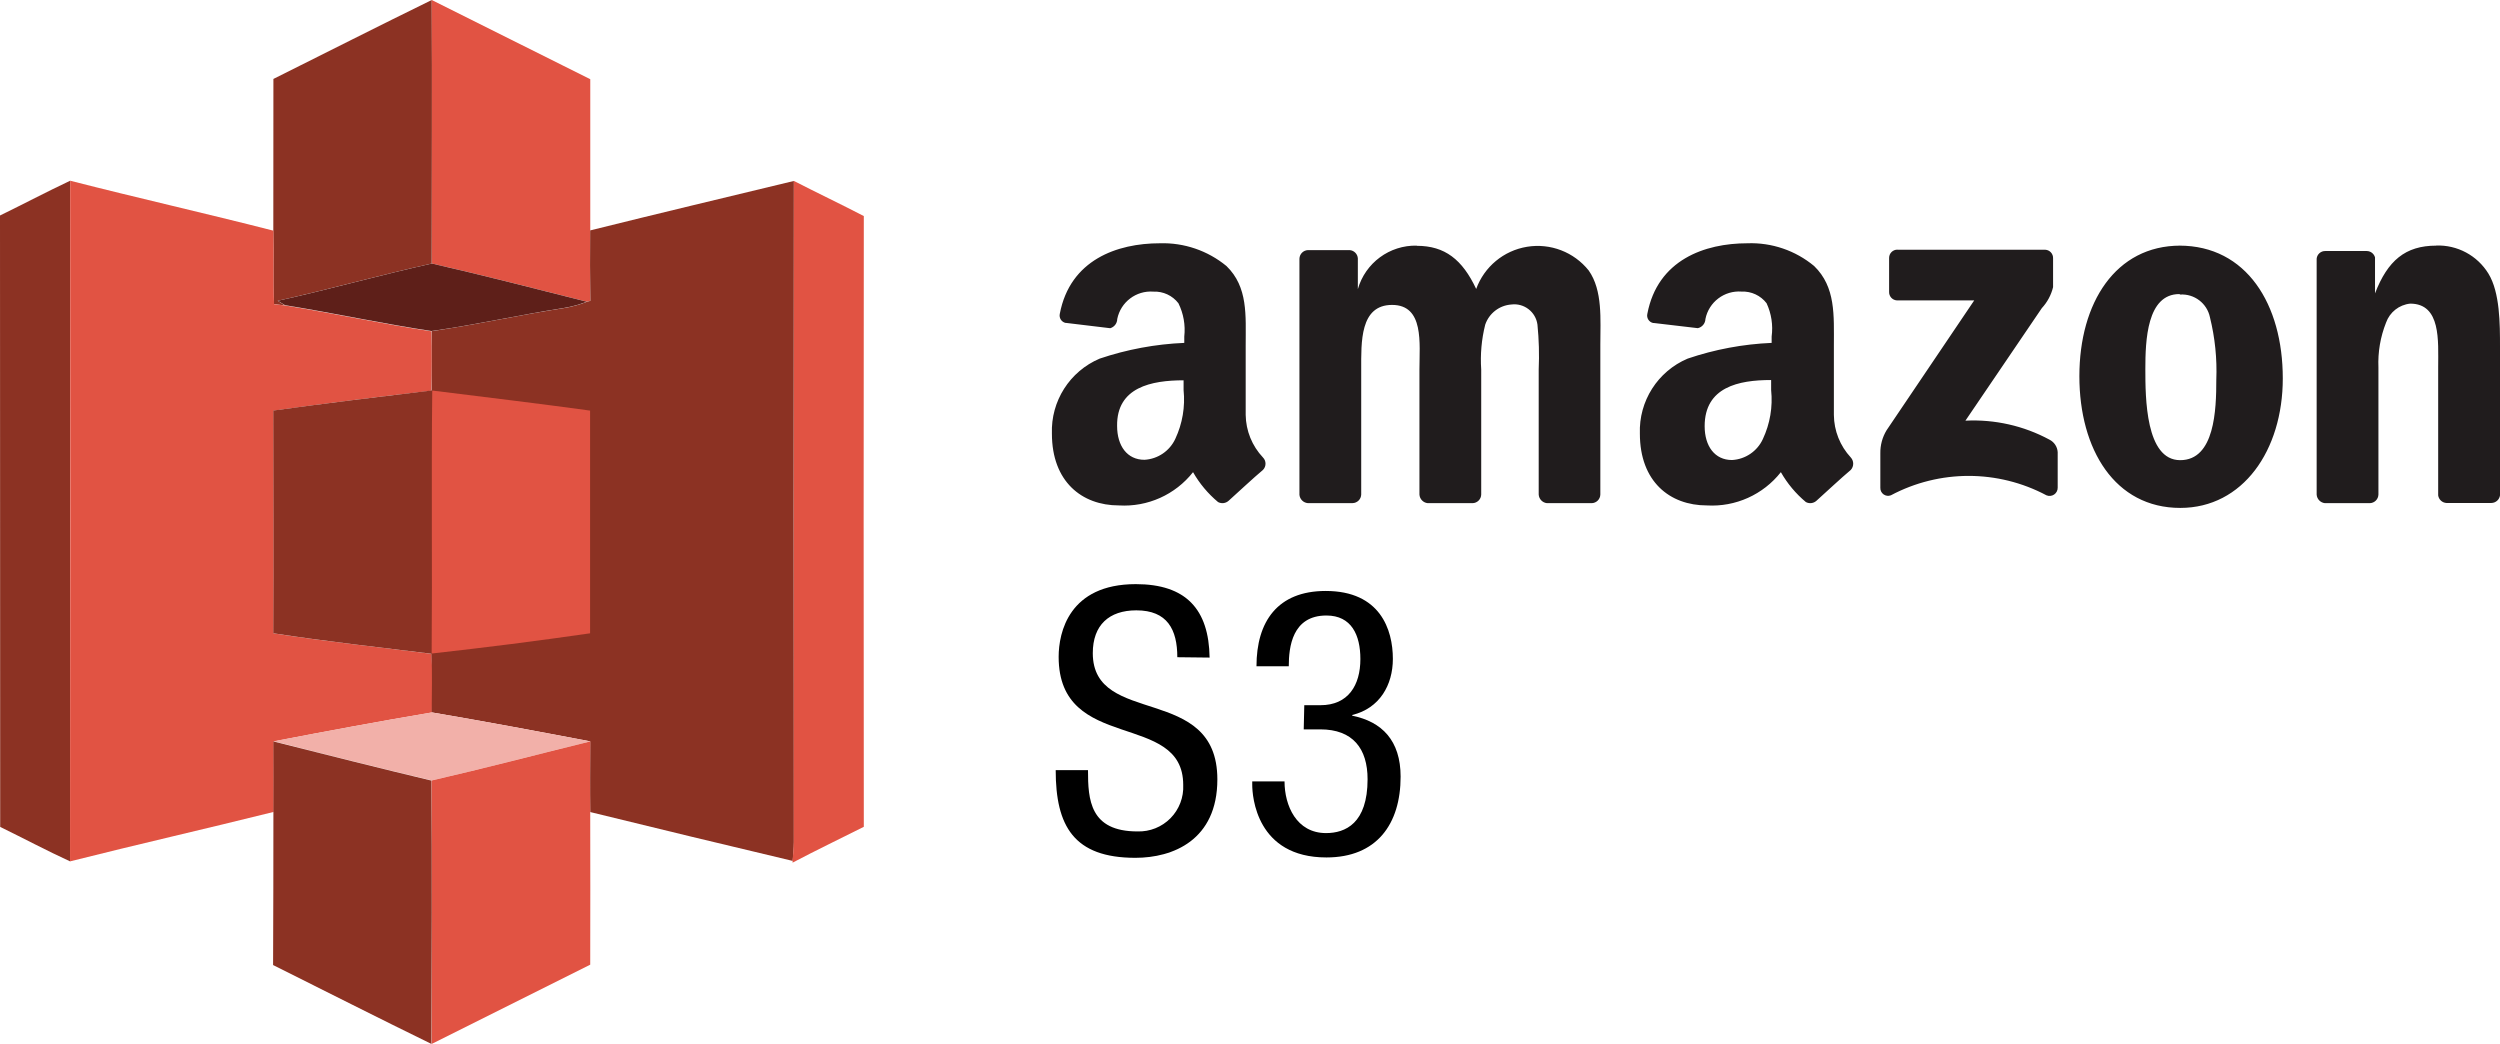
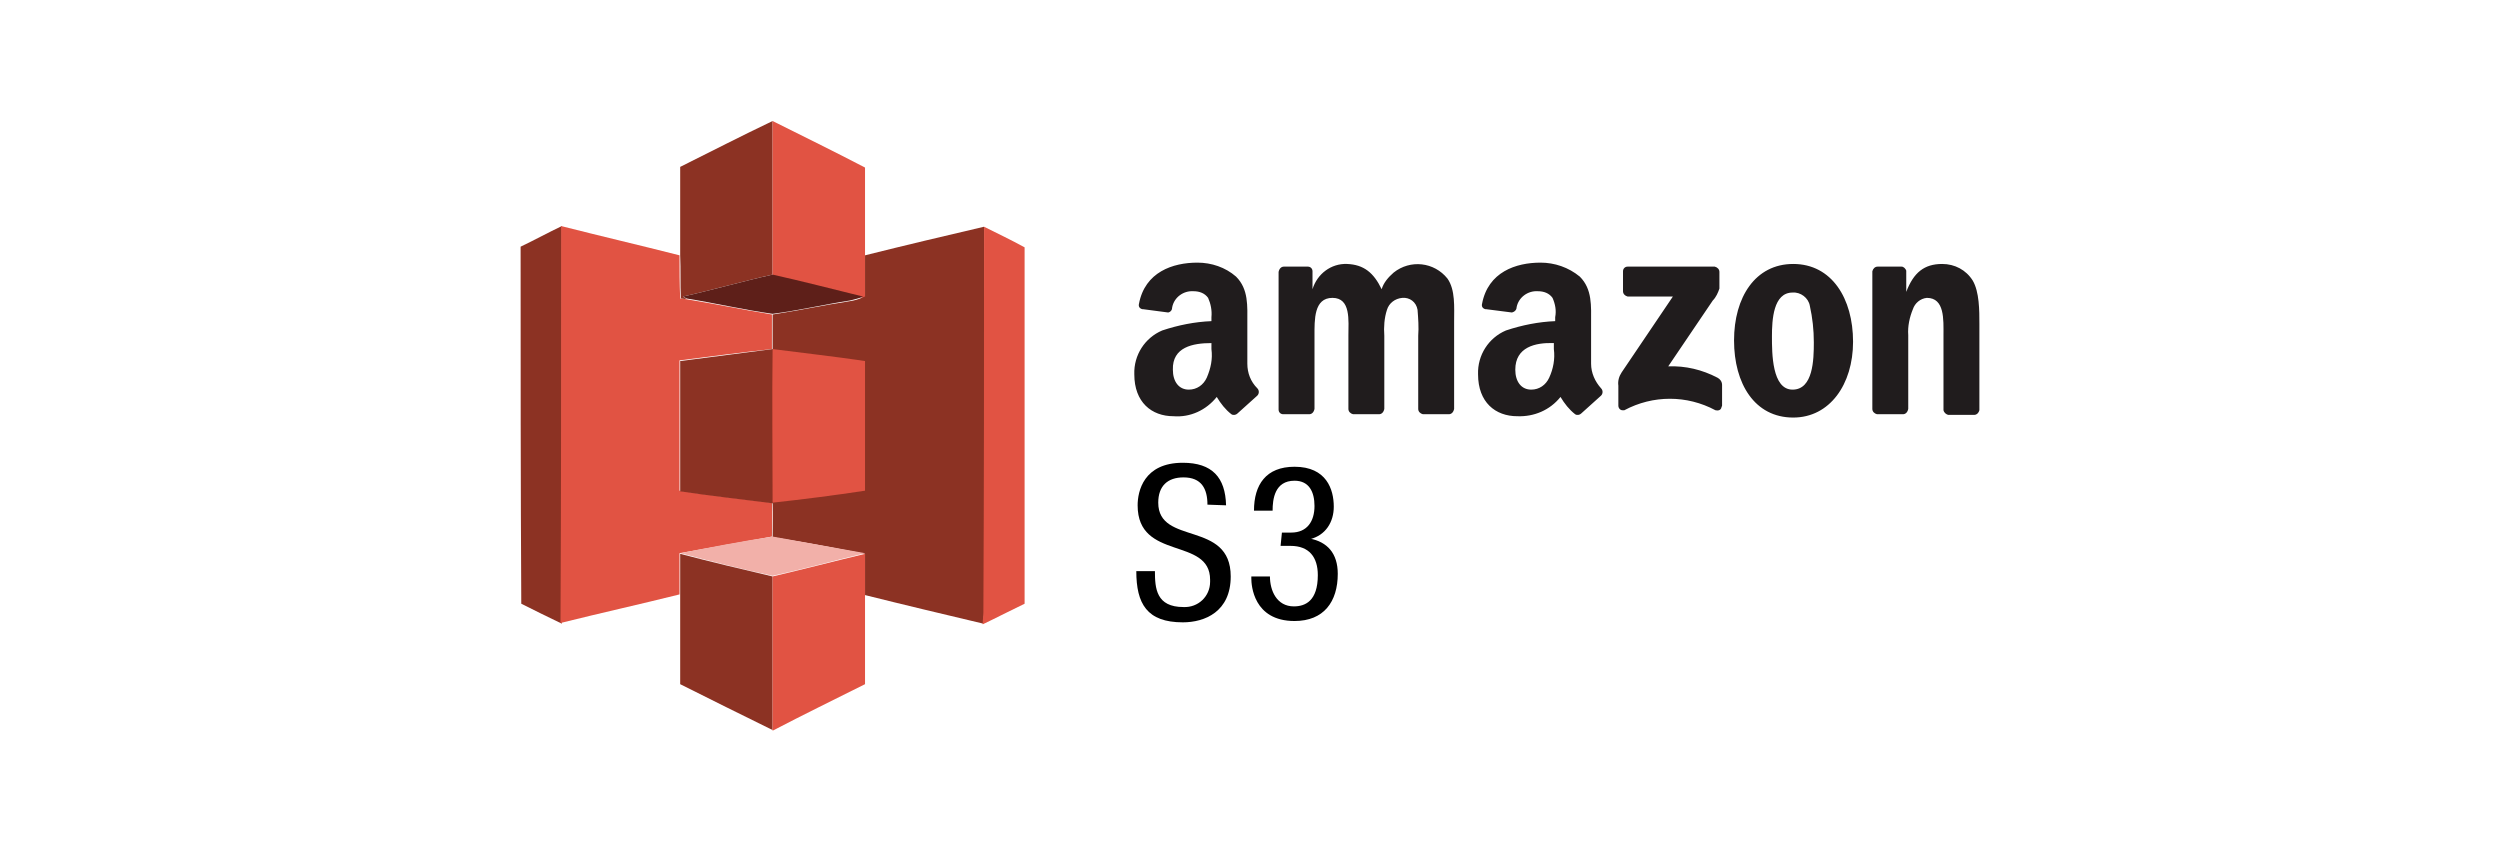
- <svg xmlns="http://www.w3.org/2000/svg" viewBox="0 0 541.87 226.28" id="svg39" width="541.87" height="226.28">
-   <defs id="defs4">
-     <style id="style2">.cls-1{fill:#8c3223}.cls-2{fill:#e15343}.cls-3{fill:#5e1f19}.cls-4{fill:#f2b0a9}.cls-5{fill:#201c1d}</style>
-   </defs>
-   <g id="Layer_2" data-name="Layer 2">
-     <g id="Layer_1-2" data-name="Layer 1">
+ <svg xmlns="http://www.w3.org/2000/svg" version="1.1" id="Layer_1" x="0px" y="0px" viewBox="0 0 376 128" style="enable-background:new 0 0 376 128;" xml:space="preserve">
+   <style type="text/css">
+ 	.st0{fill:#8C3223;}
+ 	.st1{fill:#E15343;}
+ 	.st2{fill:#5E1F19;}
+ 	.st3{fill:#F2B0A9;}
+ 	.st4{fill:#201C1D;}
+ </style>
+   <g id="XMLID_77_">
+     <g id="Layer_1-2">
      <g id="S3">
-         <path d="M255.18 142.45c0-6-2.16-10.16-8.88-10.16-5.92 0-9.44 3.2-9.44 9.28 0 16.08 27 6.48 27 27.36 0 13.2-9.68 17-17.76 17-13.36 0-17.28-6.88-17.28-19h7c0 6.4.4 13.28 10.72 13.28a9.62 9.62 0 0 0 9.92-10.08c0-16.16-27-6.8-27-27.76 0-5.28 2.24-15.76 16.72-15.76 10.88 0 15.84 5.44 16 15.92z" id="path8" />
-         <path d="M282.7 152.85h3.52c6 0 8.64-4.32 8.64-10 0-5.2-1.92-9.44-7.36-9.44-7.44 0-8.16 6.88-8.16 11h-7c0-9.68 4.56-16.32 15-16.32 11.84 0 14.56 8.4 14.56 14.72 0 5.68-2.88 10.72-8.8 12.16v.16c6.4 1.28 10.48 5.36 10.48 13.2 0 10.32-5.2 17.52-16.08 17.52-15.2 0-16.08-13.28-16.08-15.76v-.72h7c0 5.2 2.56 11.2 9 11.2 4.16 0 9-2.08 9-11.68 0-6.64-3.2-10.8-10.24-10.8h-3.6z" id="path10" />
+         <path id="path8" d="M181.6,75.9c0-2.4-0.9-4.1-3.6-4.1c-2.4,0-3.8,1.3-3.8,3.8c0,6.5,10.9,2.6,10.9,11.1c0,5.3-3.9,6.9-7.2,6.9     c-5.4,0-7-2.8-7-7.7h2.8c0,2.6,0.2,5.4,4.3,5.4c2.2,0.1,4-1.6,4-3.8c0-0.1,0-0.2,0-0.3c0-6.5-10.9-2.8-10.9-11.2     c0-2.1,0.9-6.4,6.8-6.4c4.4,0,6.4,2.2,6.5,6.4L181.6,75.9z" />
+         <path id="path10" d="M192.8,80.1h1.4c2.4,0,3.5-1.7,3.5-4c0-2.1-0.8-3.8-3-3.8c-3,0-3.3,2.8-3.3,4.5h-2.8c0-3.9,1.8-6.6,6.1-6.6     c4.8,0,5.9,3.4,5.9,6c0,2.3-1.2,4.3-3.6,4.9V81c2.6,0.5,4.2,2.2,4.2,5.3c0,4.2-2.1,7.1-6.5,7.1c-6.2,0-6.5-5.4-6.5-6.4v-0.3h2.8     c0,2.1,1,4.5,3.6,4.5c1.7,0,3.6-0.8,3.6-4.7c0-2.7-1.3-4.4-4.1-4.4h-1.5L192.8,80.1z" />
      </g>
-       <g id="S3-2" data-name="S3">
-         <path class="cls-1" d="M59.26 17.11C70.7 11.4 82.1 5.62 93.58 0c.1 19 0 38.08 0 57.12-11.18 2.48-22.22 5.6-33.4 8.07l1.54 1-2.34-.27c-.26-5.31 0-10.63-.14-15.94 0-10.98.02-21.93.02-32.87z" id="path13" fill="#8c3223" />
-         <path class="cls-2" d="M93.58 0q17.17 8.6 34.36 17.17v32.77c-.06 5.08 0 10.17 0 15.25l-.74.2c-11.17-2.81-22.33-5.7-33.56-8.27-.07-19.04.04-38.12-.06-57.12z" id="path15" fill="#e15343" />
-         <path class="cls-1" d="M0 46.71c5.08-2.48 10.09-5.12 15.21-7.54q-.06 73.77 0 147.54c-5.12-2.35-10.09-5-15.17-7.48Q0 113 0 46.71z" id="path17" fill="#8c3223" />
-         <path class="cls-2" d="M15.21 39.17c14.65 3.75 29.4 7.08 44.06 10.83.1 5.31-.12 10.63.14 15.94l2.34.27c10.62 1.72 21.13 4 31.76 5.61.12 4.29.1 8.57 0 12.86C82.13 86 70.7 87.39 59.29 89c0 16.09.06 32.19 0 48.28 11.38 1.77 22.84 3 34.26 4.44.23 4.23.08 8.47.07 12.71-11.46 1.93-22.88 4.08-34.29 6.26v15.29c-14.74 3.67-29.47 7.02-44.15 10.72q.08-73.76.03-147.53z" id="path19" fill="#e15343" />
-         <path class="cls-1" d="M127.92 49.94c14.7-3.65 29.43-7.17 44.15-10.72q-.08 71.65 0 143.3c0 1.36-.14 2.72-.26 4.08-14.64-3.47-29.25-7-43.88-10.59-.06-5.1 0-10.21 0-15.32-11.43-2.18-22.88-4.33-34.36-6.28 0-4.24.16-8.48-.07-12.71-11.42-1.41-22.88-2.67-34.26-4.44.11-16.09 0-32.19 0-48.28C70.7 87.39 82.13 86 93.56 84.63c.05-4.29.07-8.57 0-12.86 9.61-1.37 19.11-3.52 28.72-5a24 24 0 0 0 4.94-1.36l.74-.2c-.07-5.11-.1-10.21-.04-15.27z" id="path21" fill="#8c3223" />
-         <path class="cls-2" d="M172.08 39.22c5 2.57 10.12 5 15.15 7.61q-.07 66.19 0 132.38c-5.14 2.59-10.34 5.08-15.44 7.77v-.37c.12-1.36.22-2.72.26-4.08q.01-71.66.03-143.31z" id="path23" fill="#e15343" />
-         <path class="cls-3" d="M60.21 65.19c11.19-2.47 22.22-5.59 33.4-8.07 11.23 2.57 22.39 5.46 33.56 8.27a24 24 0 0 1-4.94 1.36c-9.6 1.5-19.1 3.65-28.72 5-10.64-1.6-21.15-3.89-31.76-5.61-.51-.29-1.03-.61-1.54-.95z" id="path25" fill="#5e1f19" />
-         <path class="cls-2" d="M93.69 84.65c11.4 1.42 22.82 2.78 34.21 4.35v48.27c-11.42 1.66-22.88 3.1-34.34 4.38.16-19.01-.09-38.01.13-57z" id="path27" fill="#e15343" />
-         <path class="cls-4" d="M59.29 160.67c11.4-2.18 22.83-4.33 34.29-6.26 11.47 1.95 22.92 4.1 34.36 6.28-11.45 2.82-22.87 5.83-34.37 8.47-11.46-2.73-22.87-5.61-34.28-8.49z" id="path29" fill="#f2b0a9" />
-         <path class="cls-1" d="M59.26 176c.05-5.1 0-10.19 0-15.29 11.41 2.87 22.83 5.76 34.27 8.49.12 19 .05 38.06 0 57.08-11.49-5.61-22.89-11.4-34.34-17.11q.07-16.61.07-33.17z" id="path31" fill="#8c3223" />
-         <path class="cls-2" d="M93.56 169.17c11.5-2.64 22.92-5.65 34.37-8.47-.05 5.1-.07 10.21 0 15.32.05 11 0 22 0 33.07q-17.18 8.57-34.34 17.17c.02-19.04.09-38.07-.03-57.09z" id="path33" fill="#e15343" />
+       <g id="S3-2">
+         <path id="path13" class="st0" d="M102.3,25.1c4.6-2.3,9.3-4.7,13.9-6.9c0,7.7,0,15.4,0,23.1c-4.5,1-9,2.3-13.5,3.3l0.6,0.4     l-0.9-0.1c-0.1-2.2,0-4.3-0.1-6.5C102.3,34,102.3,29.5,102.3,25.1z" />
+         <path id="path15" class="st1" d="M116.2,18.2c4.6,2.3,9.3,4.6,13.9,7v13.3c0,2.1,0,4.1,0,6.2l-0.3,0.1c-4.5-1.1-9-2.3-13.6-3.3     C116.2,33.6,116.2,25.9,116.2,18.2z" />
+         <path id="path17" class="st0" d="M78.3,37.1c2.1-1,4.1-2.1,6.2-3.1c0,19.9,0,39.8,0,59.8c-2.1-1-4.1-2-6.1-3     C78.3,72.9,78.3,55,78.3,37.1z" />
+         <path id="path19" class="st1" d="M84.4,34c5.9,1.5,11.9,2.9,17.8,4.4c0,2.2,0,4.3,0.1,6.5l0.9,0.1c4.3,0.7,8.6,1.6,12.9,2.3     c0,1.7,0,3.5,0,5.2c-4.6,0.5-9.2,1.1-13.9,1.7c0,6.5,0,13,0,19.6c4.6,0.7,9.3,1.2,13.9,1.8c0.1,1.7,0,3.4,0,5.1     c-4.6,0.8-9.3,1.7-13.9,2.5v6.2c-6,1.5-11.9,2.8-17.9,4.3C84.4,73.9,84.4,54,84.4,34z" />
+         <path id="path21" class="st0" d="M130.1,38.4c6-1.5,11.9-2.9,17.9-4.3c0,19.3,0,38.7,0,58c0,0.6-0.1,1.1-0.1,1.7     c-5.9-1.4-11.8-2.8-17.8-4.3c0-2.1,0-4.1,0-6.2c-4.6-0.9-9.3-1.8-13.9-2.5c0-1.7,0.1-3.4,0-5.1c-4.6-0.6-9.3-1.1-13.9-1.8     c0-6.5,0-13,0-19.6c4.6-0.6,9.3-1.2,13.9-1.8c0-1.7,0-3.5,0-5.2c3.9-0.6,7.7-1.4,11.6-2c0.7-0.1,1.4-0.3,2-0.6l0.3-0.1     C130.1,42.5,130.1,40.5,130.1,38.4z" />
+         <path id="path23" class="st1" d="M148,34.1c2,1,4.1,2,6.1,3.1c0,17.9,0,35.7,0,53.6c-2.1,1-4.2,2.1-6.3,3.1v-0.1     c0-0.6,0.1-1.1,0.1-1.7C148,72.8,148,53.4,148,34.1L148,34.1z" />
+         <path id="path25" class="st2" d="M102.7,44.6c4.5-1,9-2.3,13.5-3.3c4.5,1,9.1,2.2,13.6,3.3c-0.6,0.3-1.3,0.4-2,0.6     c-3.9,0.6-7.7,1.5-11.6,2c-4.3-0.6-8.6-1.6-12.9-2.3C103.1,44.8,102.9,44.7,102.7,44.6z" />
+         <path id="path27" class="st1" d="M116.2,52.5c4.6,0.6,9.2,1.1,13.9,1.8v19.5c-4.6,0.7-9.3,1.3-13.9,1.8     C116.2,67.8,116.1,60.2,116.2,52.5z" />
+         <path id="path29" class="st3" d="M102.3,83.2c4.6-0.9,9.2-1.8,13.9-2.5c4.6,0.8,9.3,1.7,13.9,2.5c-4.6,1.1-9.3,2.4-13.9,3.4     C111.5,85.6,106.9,84.4,102.3,83.2z" />
+         <path id="path31" class="st0" d="M102.3,89.5c0-2.1,0-4.1,0-6.2c4.6,1.2,9.2,2.3,13.9,3.4c0,7.7,0,15.4,0,23.1     c-4.7-2.3-9.3-4.6-13.9-6.9C102.3,98.4,102.3,93.9,102.3,89.5L102.3,89.5z" />
+         <path id="path33" class="st1" d="M116.2,86.7c4.7-1.1,9.3-2.3,13.9-3.4c0,2.1,0,4.1,0,6.2c0,4.5,0,8.9,0,13.4     c-4.6,2.3-9.3,4.6-13.9,7C116.2,102.1,116.2,94.4,116.2,86.7z" />
      </g>
-       <path id="Amazon" class="cls-5" d="M251.39 52.73c-9.24 0-19.45 3.58-21.68 15.28A1.65 1.65 0 0 0 231 70h.16l9.48 1.14a2.11 2.11 0 0 0 1.52-2 7.42 7.42 0 0 1 7.84-5.93 6.48 6.48 0 0 1 5.42 2.52 13 13 0 0 1 1.27 7.21v1.38a66.06 66.06 0 0 0-18.34 3.41A17 17 0 0 0 228 94c0 10.38 6.48 15.55 14.52 15.55a19 19 0 0 0 16.07-7.21 23.82 23.82 0 0 0 5.42 6.48 2 2 0 0 0 2.28-.27c2-1.79 5.42-5 7.45-6.69a1.92 1.92 0 0 0 0-2.71 13.71 13.71 0 0 1-3.74-9.22V74.87c0-6.48.54-12.65-4.17-17.21a21.68 21.68 0 0 0-14.44-4.93zm127.35 0c-9.24 0-19.45 3.58-21.68 15.28a1.65 1.65 0 0 0 1.25 2h.16l9.53 1.12a2.11 2.11 0 0 0 1.65-2 7.42 7.42 0 0 1 7.83-5.93 6.48 6.48 0 0 1 5.42 2.52 13 13 0 0 1 1.1 7.22v1.38a65.22 65.22 0 0 0-18.21 3.41A17 17 0 0 0 355.44 94c0 10.38 6.48 15.55 14.52 15.55a19 19 0 0 0 16.04-7.21 23.71 23.71 0 0 0 5.42 6.48 2 2 0 0 0 2.28-.27c2-1.79 5.42-5 7.45-6.69a2 2 0 0 0 0-2.71 13.71 13.71 0 0 1-3.66-9.21V74.87c0-6.48.43-12.65-4.28-17.21a21.41 21.41 0 0 0-14.47-4.93zm-71.64.51a13 13 0 0 0-12.79 9.43V56a1.92 1.92 0 0 0-1.79-1.79h-9a1.92 1.92 0 0 0-1.87 1.87v51.18a2 2 0 0 0 1.79 1.79h9.73a1.92 1.92 0 0 0 1.87-1.87V80.09c0-5.93-.3-14 6.69-14s5.93 8.35 5.93 14v27.1a2 2 0 0 0 1.79 1.87h9.73a1.92 1.92 0 0 0 1.87-1.87v-27.1a31.11 31.11 0 0 1 .87-9.73 6.48 6.48 0 0 1 5.66-4.36 5.07 5.07 0 0 1 5.66 4.36 67.74 67.74 0 0 1 .27 9.73v27.1a2 2 0 0 0 1.79 1.87h9.7a1.92 1.92 0 0 0 1.87-1.87V74.7c0-5.42.54-11.73-2.52-16.07a14.17 14.17 0 0 0-24.39 4c-3-6.39-6.8-9.35-12.87-9.35zm165.47 0c-14 0-21.87 12.36-21.87 28.29s7.72 28.56 21.87 28.56c13.55 0 22.22-12.44 22.22-28.07 0-16.09-7.88-28.78-22.41-28.78zm55.49 0c-6.72 0-10.54 3.25-13.28 10.35v-7.8a1.87 1.87 0 0 0-1.78-1.38h-9a1.84 1.84 0 0 0-1.87 1.65v51.13a2 2 0 0 0 1.79 1.87h9.73a1.92 1.92 0 0 0 1.87-1.87V79.66a23.65 23.65 0 0 1 1.65-9.73 6.23 6.23 0 0 1 5.23-4.12c6.72 0 6.07 8.13 6.07 13.76v27.8a1.92 1.92 0 0 0 1.79 1.65H540a1.92 1.92 0 0 0 1.87-1.65V75.22c0-5 0-11.84-2.52-15.93A12.76 12.76 0 0 0 528 53.22zm-116.81.87a1.79 1.79 0 0 0-1.79 1.79v7.34a1.79 1.79 0 0 0 1.68 1.87h16.77l-19 28.15a9.32 9.32 0 0 0-1.35 5v7.45a1.68 1.68 0 0 0 2.28 1.65 35.9 35.9 0 0 1 33.73 0 1.76 1.76 0 0 0 2.43-1.66V98a3.25 3.25 0 0 0-1.79-2.71A34.68 34.68 0 0 0 426 91.18l16.56-24.39a10.24 10.24 0 0 0 2.44-4.55V56a1.79 1.79 0 0 0-1.68-1.87h-32zm61.29 9.73a6.2 6.2 0 0 1 6.46 4.93 48.37 48.37 0 0 1 1.38 13.55c0 6.48-.33 17.42-7.83 17.42S465 86.19 465 80c0-6.19.33-16.26 7.37-16.26zm-216 18.56v2.14a20.1 20.1 0 0 1-1.79 10.57 7.86 7.86 0 0 1-6.69 4.55c-3.74 0-5.93-3-5.93-7.34-.11-8.4 7.45-9.89 14.44-9.89zm127.35 0v2.14a20.08 20.08 0 0 1-1.79 10.62 7.83 7.83 0 0 1-6.69 4.55c-3.74 0-5.93-3-5.93-7.34 0-8.48 7.37-10 14.36-10z" fill="#201c1d" />
+       <path id="Amazon" class="st4" d="M180.1,39.5c-3.7,0-7.9,1.4-8.8,6.2c-0.1,0.4,0.1,0.7,0.5,0.8c0,0,0,0,0,0h0.1l3.8,0.5    c0.4-0.1,0.6-0.4,0.6-0.8c0.3-1.5,1.7-2.5,3.2-2.4c0.9,0,1.7,0.3,2.2,1c0.4,0.9,0.6,1.9,0.5,2.9v0.6c-2.5,0.1-5,0.6-7.4,1.4    c-2.6,1.1-4.3,3.7-4.2,6.6c0,4.2,2.6,6.3,5.9,6.3c2.5,0.2,4.9-0.9,6.5-2.9c0.6,1,1.3,1.9,2.2,2.6c0.3,0.2,0.7,0.1,0.9-0.1    c0.8-0.7,2.2-2,3-2.7c0.3-0.3,0.3-0.8,0-1.1c-1-1-1.5-2.3-1.5-3.7v-6.1c0-2.6,0.2-5.1-1.7-7C184.3,40.2,182.2,39.5,180.1,39.5    L180.1,39.5z M231.7,39.5c-3.7,0-7.9,1.4-8.8,6.2c-0.1,0.4,0.1,0.7,0.5,0.8c0,0,0,0,0,0h0.1l3.9,0.5c0.4-0.1,0.7-0.4,0.7-0.8    c0.3-1.5,1.7-2.5,3.2-2.4c0.9,0,1.7,0.3,2.2,1c0.4,0.9,0.6,1.9,0.4,2.9v0.6c-2.5,0.1-5,0.6-7.4,1.4c-2.6,1.1-4.3,3.7-4.2,6.6    c0,4.2,2.6,6.3,5.9,6.3c2.5,0.1,4.9-0.9,6.5-2.9c0.6,1,1.3,1.9,2.2,2.6c0.3,0.2,0.7,0.1,0.9-0.1c0.8-0.7,2.2-2,3-2.7    c0.3-0.3,0.3-0.8,0-1.1c-0.9-1-1.5-2.3-1.5-3.7v-6.1c0-2.6,0.2-5.1-1.7-7C235.9,40.2,233.8,39.5,231.7,39.5L231.7,39.5z     M202.6,39.7c-2.4-0.1-4.5,1.5-5.2,3.8v-2.7c0-0.4-0.3-0.7-0.7-0.7h-3.6c-0.4,0-0.7,0.3-0.8,0.8v20.7c0,0.4,0.3,0.7,0.7,0.7h3.9    c0.4,0,0.7-0.3,0.8-0.8v-11c0-2.4-0.1-5.7,2.7-5.7c2.8,0,2.4,3.4,2.4,5.7v11c0,0.4,0.3,0.7,0.7,0.8h3.9c0.4,0,0.7-0.3,0.8-0.8v-11    c-0.1-1.3,0-2.7,0.4-3.9c0.3-1,1.2-1.7,2.3-1.8c1.1-0.1,2.1,0.6,2.3,1.8c0.1,1.3,0.2,2.6,0.1,3.9v11c0,0.4,0.3,0.7,0.7,0.8h3.9    c0.4,0,0.7-0.3,0.8-0.8V48.4c0-2.2,0.2-4.8-1-6.5c-2-2.5-5.6-2.9-8.1-0.9c-0.8,0.7-1.5,1.5-1.8,2.5    C206.6,41,205.1,39.8,202.6,39.7L202.6,39.7z M269.7,39.7c-5.7,0-8.9,5-8.9,11.5s3.1,11.6,8.9,11.6c5.5,0,9-5,9-11.4    C278.7,44.9,275.5,39.7,269.7,39.7L269.7,39.7z M292.1,39.7c-2.7,0-4.3,1.3-5.4,4.2v-3.2c-0.1-0.3-0.4-0.6-0.7-0.6h-3.6    c-0.4,0-0.7,0.3-0.8,0.7v20.7c0,0.4,0.3,0.7,0.7,0.8h3.9c0.4,0,0.7-0.3,0.8-0.8V50.4c-0.1-1.3,0.2-2.7,0.7-3.9    c0.3-0.9,1.1-1.6,2.1-1.7c2.7,0,2.5,3.3,2.5,5.6v11.3c0.1,0.4,0.4,0.6,0.7,0.7h3.9c0.4,0,0.7-0.3,0.8-0.7v-13c0-2,0-4.8-1-6.5    C295.7,40.6,294,39.7,292.1,39.7L292.1,39.7z M244.8,40.1c-0.4,0-0.7,0.3-0.7,0.7c0,0,0,0,0,0v3c0,0.4,0.3,0.7,0.7,0.8h6.8    l-7.7,11.4c-0.4,0.6-0.6,1.3-0.5,2v3c0,0.4,0.3,0.7,0.6,0.7c0.1,0,0.2,0,0.3,0c4.3-2.3,9.4-2.3,13.7,0c0.4,0.1,0.8,0,0.9-0.4    c0-0.1,0.1-0.2,0.1-0.3v-3.1c0-0.5-0.3-0.9-0.7-1.1c-2.3-1.2-4.8-1.8-7.4-1.7l6.7-9.9c0.5-0.5,0.8-1.2,1-1.8v-2.5    c0-0.4-0.3-0.7-0.7-0.8L244.8,40.1L244.8,40.1z M269.6,44c1.2-0.1,2.4,0.8,2.6,2c0.4,1.8,0.6,3.6,0.6,5.5c0,2.6-0.1,7.1-3.2,7.1    s-3.1-5.5-3.1-8S266.7,44,269.6,44L269.6,44z M182.2,51.6v0.9c0.2,1.5-0.1,2.9-0.7,4.3c-0.5,1.1-1.5,1.8-2.7,1.8    c-1.5,0-2.4-1.2-2.4-3C176.3,52.2,179.4,51.6,182.2,51.6L182.2,51.6z M233.7,51.6v0.9c0.2,1.5-0.1,3-0.7,4.3    c-0.5,1.1-1.5,1.8-2.7,1.8c-1.5,0-2.4-1.2-2.4-3C227.9,52.2,230.9,51.5,233.7,51.6L233.7,51.6z" />
    </g>
  </g>
</svg>
